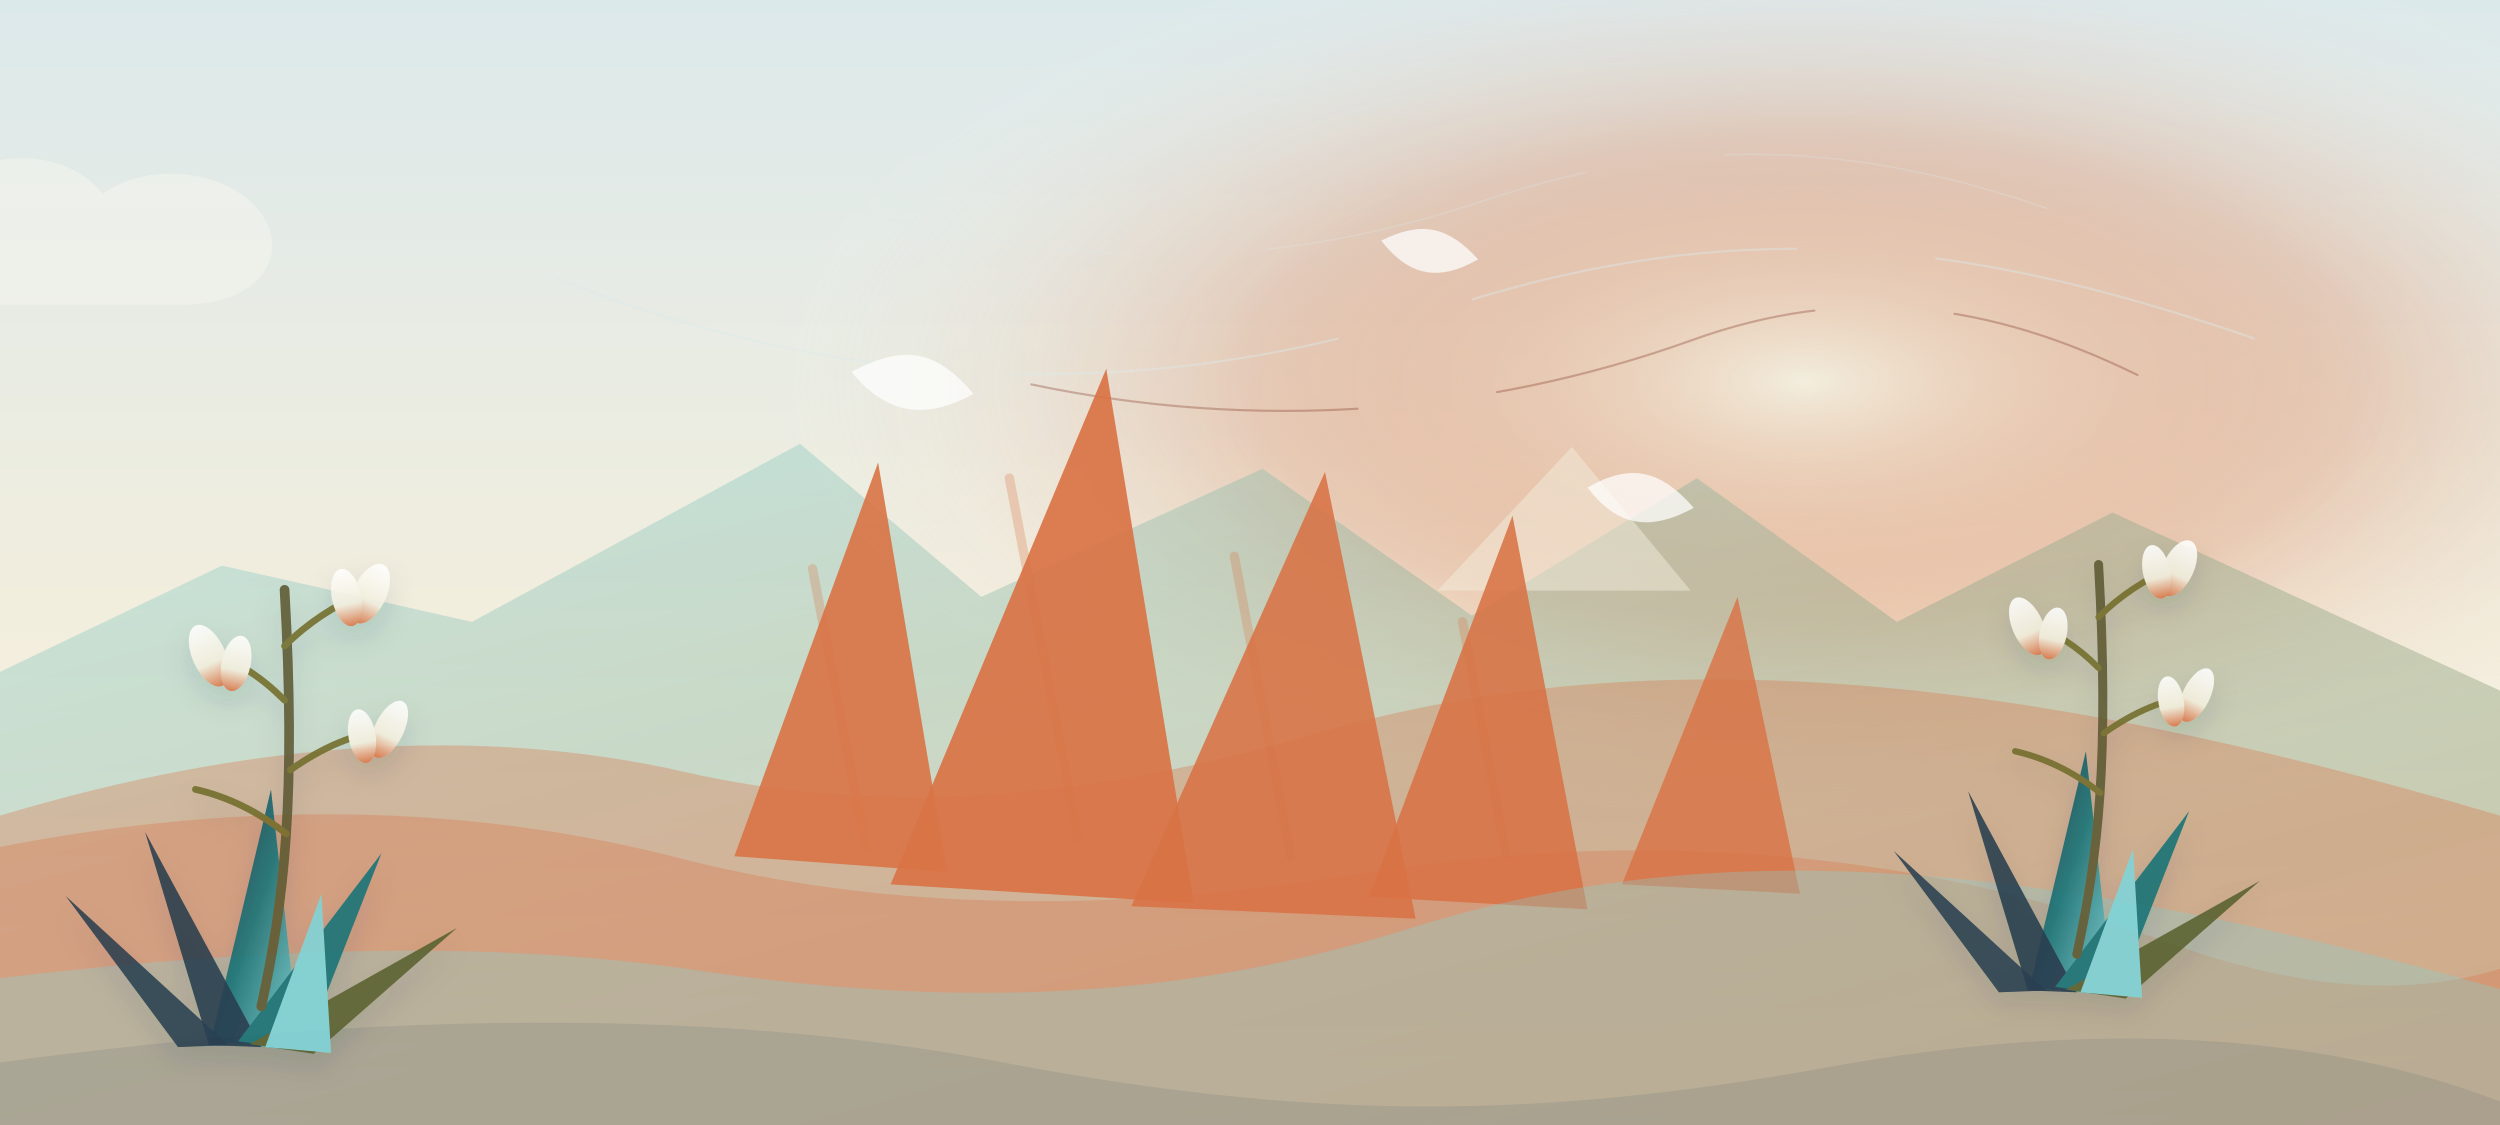
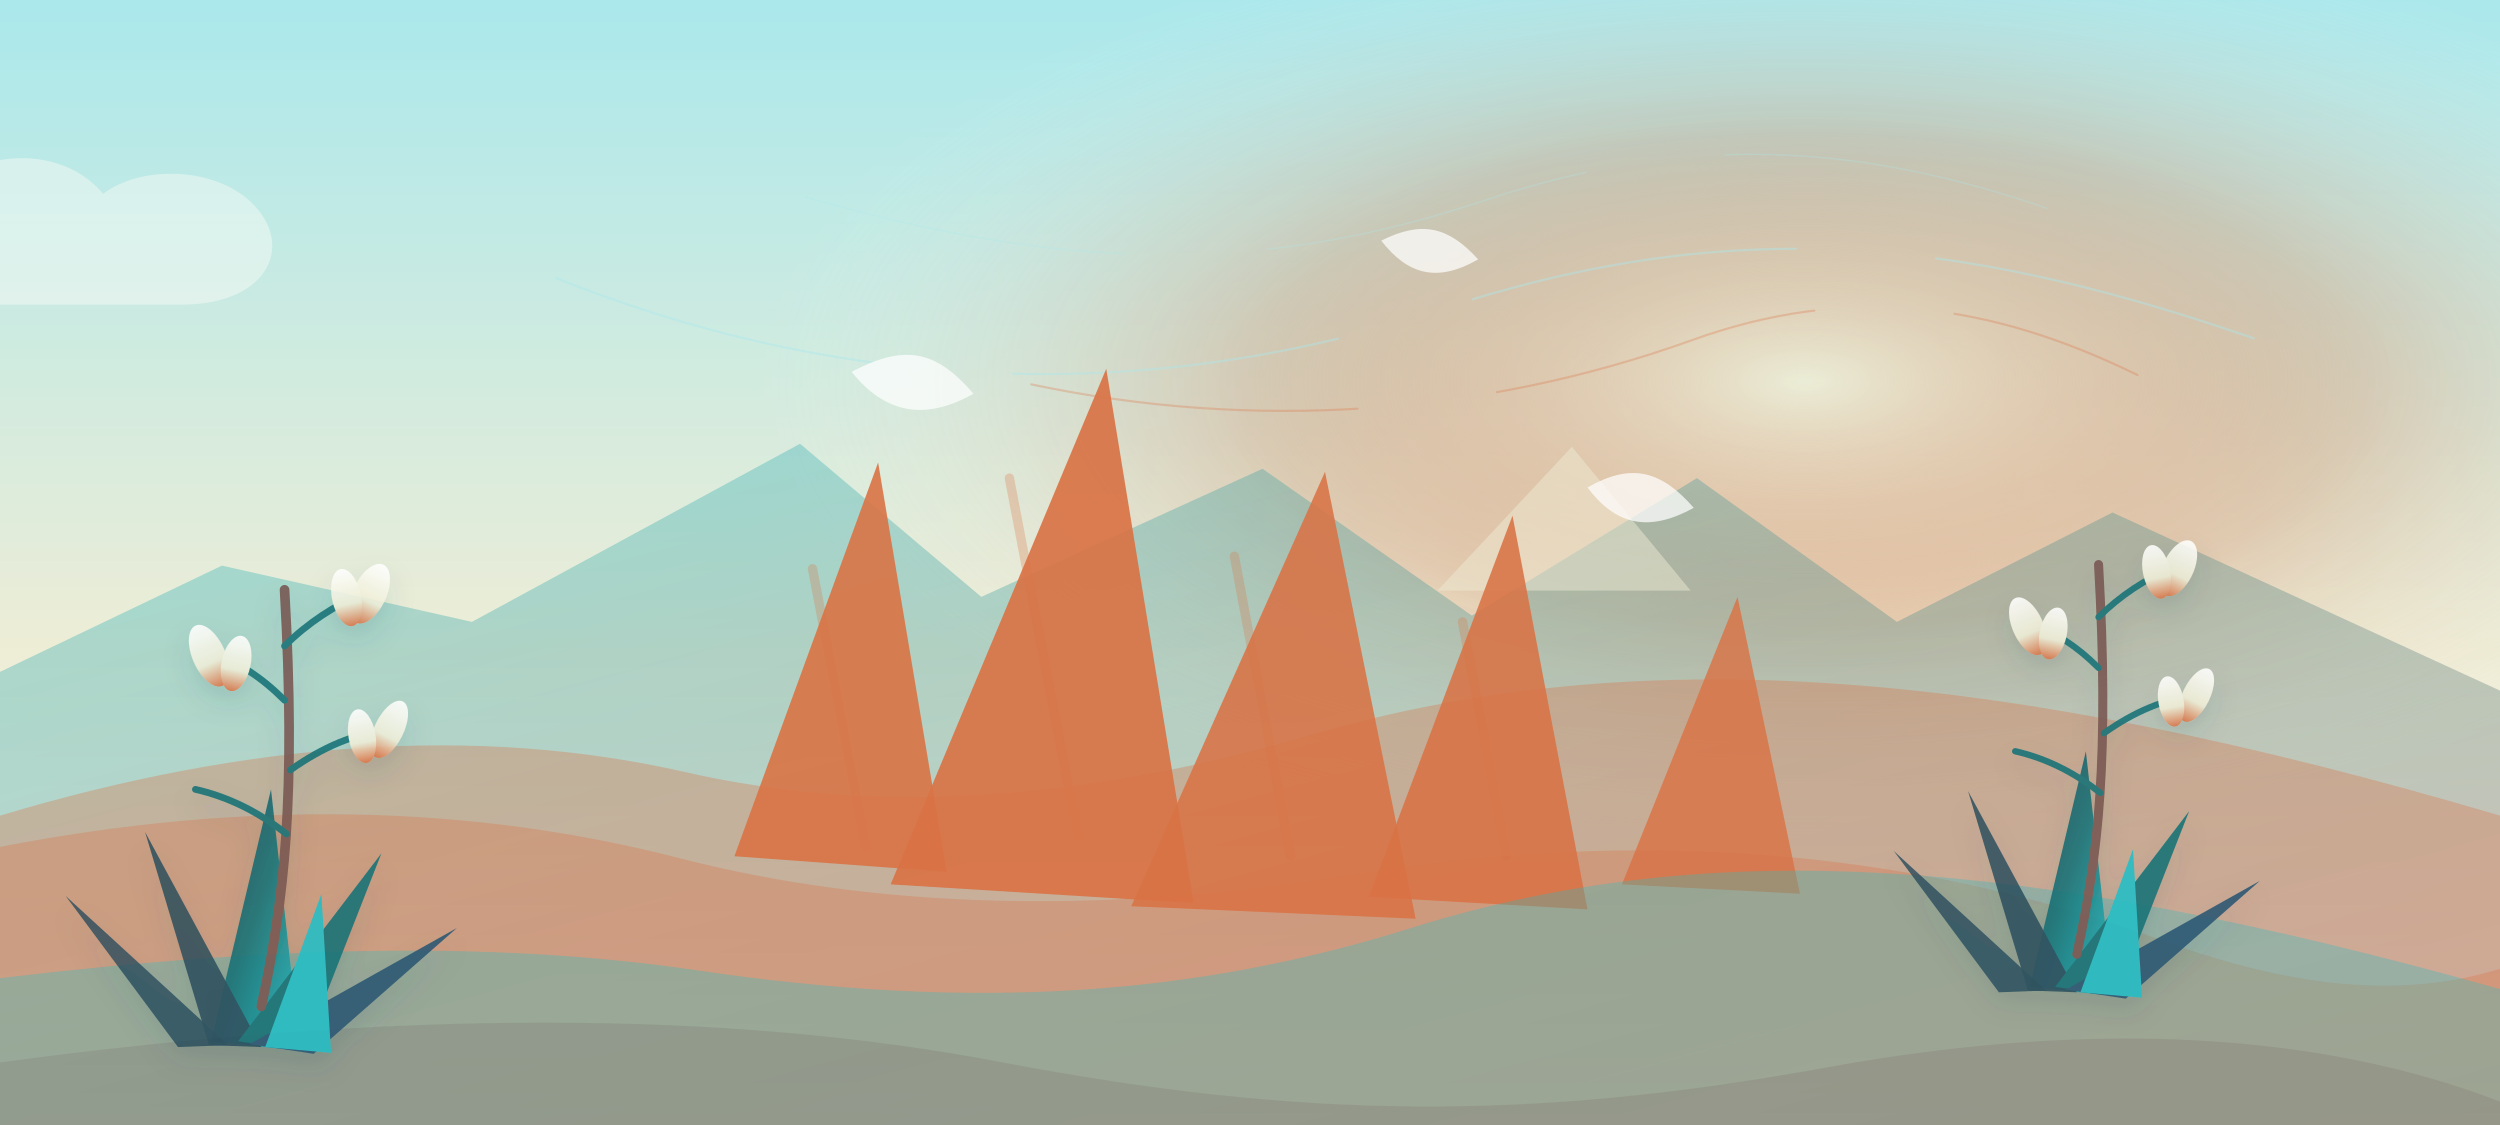
- <svg xmlns="http://www.w3.org/2000/svg" viewBox="0 0 1600 720" role="img" aria-labelledby="title desc" data-brand-palette="raton-mainstreet" data-edge-overscan="true">
+ <svg xmlns="http://www.w3.org/2000/svg" viewBox="0 0 1600 720" role="img" aria-labelledby="title desc" data-brand-palette="explore-raton" data-edge-overscan="true">
  <defs>
    <linearGradient id="sky" x1="0" y1="0" x2="0" y2="1">
-       <stop offset="0" stop-color="#dce9eb" />
-       <stop offset="0.58" stop-color="#f3eedd" />
-       <stop offset="1" stop-color="#faf8f1" />
+       <stop offset="0" stop-color="#aae8ec" />
+       <stop offset="0.58" stop-color="#eeedd6" />
+       <stop offset="1" stop-color="#fffdf8" />
    </linearGradient>
    <radialGradient id="sunwash" cx="0.72" cy="0.34" r="0.42">
-       <stop offset="0" stop-color="#f3eedd" stop-opacity="0.9" />
+       <stop offset="0" stop-color="#eeedd6" stop-opacity="0.9" />
      <stop offset="0.52" stop-color="#d97345" stop-opacity="0.28" />
      <stop offset="1" stop-color="#ffffff" stop-opacity="0" />
    </radialGradient>
    <linearGradient id="farTone" x1="0" y1="0" x2="1" y2="1">
-       <stop offset="0" stop-color="#7ed4d8" stop-opacity="0.70" />
-       <stop offset="1" stop-color="#716c2c" stop-opacity="0.68" />
+       <stop offset="0" stop-color="#21bdc5" stop-opacity="0.70" />
+       <stop offset="1" stop-color="#775751" stop-opacity="0.68" />
    </linearGradient>
    <linearGradient id="nearTone" x1="0" y1="0" x2="1" y2="1">
-       <stop offset="0" stop-color="#772816" />
+       <stop offset="0" stop-color="#2b5672" />
      <stop offset="1" stop-color="#22495a" />
    </linearGradient>
    <linearGradient id="yuccaLeaf" x1="0" y1="0" x2="1" y2="1">
-       <stop offset="0" stop-color="#173047" />
+       <stop offset="0" stop-color="#22495a" />
      <stop offset="0.48" stop-color="#147176" />
-       <stop offset="1" stop-color="#7ed4d8" />
+       <stop offset="1" stop-color="#21bdc5" />
    </linearGradient>
    <linearGradient id="flower" x1="0" y1="0" x2="0" y2="1">
      <stop offset="0" stop-color="#ffffff" />
-       <stop offset="0.62" stop-color="#f3eedd" />
+       <stop offset="0.62" stop-color="#eeedd6" />
      <stop offset="1" stop-color="#d97345" />
    </linearGradient>
    <filter id="softShadow" x="-20%" y="-20%" width="140%" height="150%">
-       <feDropShadow dx="0" dy="14" stdDeviation="14" flood-color="#173047" flood-opacity="0.13" />
+       <feDropShadow dx="0" dy="14" stdDeviation="14" flood-color="#22495a" flood-opacity="0.13" />
    </filter>
    <style>
  .sun-glow { animation: geo-sun 30s ease-in-out infinite alternate; }
  .cloud-bank { animation: geo-clouds 108s linear infinite; }
  .far-range,
  .mid-range {
    transform-box: fill-box;
    transform-origin: 50% 100%;
  }
  .far-range { animation: geo-far 52s ease-in-out infinite alternate; }
  .mid-range { animation: geo-mid 44s ease-in-out infinite alternate; }
  .near-feature { animation: geo-near 38s ease-in-out infinite alternate; }
  .plains-layer {
    transform-box: fill-box;
    transform-origin: 50% 100%;
    animation: geo-plains 48s ease-in-out infinite alternate;
  }
  .wind-line {
    fill: none;
-     stroke: #dce9eb;
+     stroke: #aae8ec;
    opacity: 0.42;
    stroke-width: 1.4;
    stroke-linecap: round;
    stroke-dasharray: 210 90;
    animation: geo-wind 28s linear infinite;
  }
  .wind-line.thin { stroke-width: 0.9; opacity: 0.28; animation-duration: 34s; }
-   .wind-line.gold { stroke: #772816; opacity: 0.30; animation-duration: 31s; }
+   .wind-line.gold { stroke: #d97345; opacity: 0.30; animation-duration: 31s; }
  .yucca-sway {
    transform-box: fill-box;
    transform-origin: 50% 100%;
    animation: geo-yucca 10.5s ease-in-out infinite alternate;
  }
  .yucca-sway.slow { animation-duration: 13s; animation-delay: -1.2s; }
  .leaf-sway {
    transform-box: fill-box;
    transform-origin: 50% 100%;
    animation: geo-leaf 12s ease-in-out infinite alternate;
  }
  .blossom {
    transform-box: fill-box;
    transform-origin: 50% 18%;
    animation: geo-blossom 9s ease-in-out infinite alternate;
  }
  .blossom.d2 { animation-delay: -1.6s; }
  .blossom.d3 { animation-delay: -3.1s; }
  .seed {
    transform-box: fill-box;
    transform-origin: 0 0;
    animation: geo-seed 24s ease-in-out infinite;
  }
  .seed.s2 { animation-delay: -4s; }
  .seed.s3 { animation-delay: -8s; }
  @keyframes geo-sun {
    from { transform: translate(-3px, 1px) scale(0.99); opacity: 0.54; }
    to { transform: translate(4px, -2px) scale(1.01); opacity: 0.68; }
  }
  @keyframes geo-clouds {
    from { transform: translateX(-220px); }
    to { transform: translateX(1700px); }
  }
  @keyframes geo-far {
    from { transform: translateX(-2px) scaleX(1.014); }
    to { transform: translateX(2px) scaleX(1.018); }
  }
  @keyframes geo-mid {
    from { transform: translateX(2px) scaleX(1.018); }
    to { transform: translateX(-2px) scaleX(1.014); }
  }
  @keyframes geo-near {
    from { transform: translateX(-3px) translateY(0.5px); }
    to { transform: translateX(3px) translateY(-0.5px); }
  }
  @keyframes geo-plains {
    from { transform: translateX(-2px) scaleX(1.012); }
    to { transform: translateX(2px) translateY(-1px) scaleX(1.016); }
  }
  @keyframes geo-wind {
    from { stroke-dashoffset: 180; transform: translateX(-18px); }
    to { stroke-dashoffset: -180; transform: translateX(26px); }
  }
  @keyframes geo-yucca {
    from { transform: rotate(-0.8deg) translateX(-1px); }
    to { transform: rotate(1.1deg) translateX(1.5px); }
  }
  @keyframes geo-leaf {
    from { transform: rotate(-0.45deg); }
    to { transform: rotate(0.75deg); }
  }
  @keyframes geo-blossom {
    from { transform: rotate(-1.2deg) translateY(0); }
    to { transform: rotate(1deg) translateY(1px); }
  }
  @keyframes geo-seed {
    0%, 100% { transform: translate(0, 0) rotate(-3deg); opacity: 0.54; }
    50% { transform: translate(14px, 4px) rotate(4deg); opacity: 0.36; }
  }
  @media (prefers-reduced-motion: reduce) {
    .sun-glow,
    .cloud-bank,
    .far-range,
    .mid-range,
    .near-feature,
    .plains-layer,
    .wind-line,
    .yucca-sway,
    .leaf-sway,
    .blossom,
    .seed {
      animation: none !important;
    }
  }
</style>
  </defs>
  <rect width="1600" height="720" fill="url(#sky)" />
  <rect width="1600" height="720" fill="url(#sunwash)" class="sun-glow" />
  <g class="cloud-bank" opacity="0.42">
-     <path d="M-160 162c22-39 76-46 104-20 22-44 90-56 122-18 24-18 68-17 92 3 32 27 16 68-42 68h-276z" fill="#faf8f1" />
-     <path d="M-520 238c16-30 54-37 76-16 15-34 64-46 89-18 18-14 54-13 72 4 25 23 14 54-30 54h-207z" fill="#faf8f1" opacity="0.78" />
+     <path d="M-160 162c22-39 76-46 104-20 22-44 90-56 122-18 24-18 68-17 92 3 32 27 16 68-42 68h-276z" fill="#fffdf8" />
+     <path d="M-520 238c16-30 54-37 76-16 15-34 64-46 89-18 18-14 54-13 72 4 25 23 14 54-30 54h-207z" fill="#fffdf8" opacity="0.78" />
  </g>
  <path class="wind-line thin" d="M515 126c168 48 292 50 436 2 126-42 236-38 364 7" />
  <path class="wind-line" d="M356 178c190 76 384 80 566 20 192-63 342-45 536 24" />
  <path class="wind-line gold" d="M660 246c142 30 288 20 422-28 102-37 192-24 286 22" />
  <g class="far-range">
    <path d="M0 430l142-68 160 36 210-114 116 98 180-82 134 94 144-88 128 92 138-70 248 114v278H0z" fill="url(#farTone)" opacity="0.50" />
-     <path d="M920 378l86-92 76 92z" fill="#f3eedd" opacity="0.48" />
+     <path d="M920 378l86-92 76 92z" fill="#eeedd6" opacity="0.48" />
  </g>
  <g class="mid-range">
    <path d="M0 522c160-48 306-58 438-28 122 28 256 19 402-24 210-61 442-42 760 52v198H0z" fill="#d97345" opacity="0.34" />
  </g>
  <g class="near-feature">
    <path d="M470 548l92-252 44 262z" fill="#d97345" opacity="0.90" />
    <path d="M570 566l138-330 56 342z" fill="#d97345" opacity="0.92" />
    <path d="M724 580l124-278 58 286z" fill="#d97345" opacity="0.88" />
    <path d="M876 574l92-244 48 252z" fill="#d97345" opacity="0.88" />
    <path d="M1038 566l74-184 40 190z" fill="#d97345" opacity="0.82" />
    <path d="M520 364l34 178M646 306l44 230M790 356l36 192M936 398l28 150" stroke="#d97345" stroke-width="6" stroke-linecap="round" opacity="0.28" />
  </g>
  <g id="plains" class="plains-layer" opacity="0.95">
    <path d="M0 542c155-30 300-28 438 8 122 31 265 36 426 10 182-30 355-18 520 42 85 31 155 37 216 18v100H0z" fill="#d97345" opacity="0.34" />
-     <path d="M0 626c184-22 324-23 446-5 176 26 318 17 460-28 188-58 388-46 694 40v87H0z" fill="#7ed4d8" opacity="0.32" />
-     <path d="M0 680c250-34 465-34 642 0 190 36 336 38 528 3 170-31 316-22 430 22v15H0z" fill="#173047" opacity="0.10" />
+     <path d="M0 626c184-22 324-23 446-5 176 26 318 17 460-28 188-58 388-46 694 40v87H0z" fill="#21bdc5" opacity="0.32" />
+     <path d="M0 680c250-34 465-34 642 0 190 36 336 38 528 3 170-31 316-22 430 22v15H0z" fill="#4a221a" opacity="0.10" />
  </g>
  <g filter="url(#softShadow)" opacity="0.88" transform="translate(42 344) scale(0.62)">
    <g class="leaf-sway">
      <path d="M150 520l62-260 30 270z" fill="url(#yuccaLeaf)" />
-       <path d="M148 524l-66-220 120 222z" fill="#173047" opacity="0.9" />
+       <path d="M148 524l-66-220 120 222z" fill="#22495a" opacity="0.9" />
      <path d="M178 520l148-194-80 204z" fill="#147176" />
-       <path d="M190 523l214-120-148 130z" fill="#59602e" />
-       <path d="M116 526L0 370l168 154z" fill="#173047" opacity="0.88" />
-       <path d="M206 526l58-158 10 164z" fill="#7ed4d8" />
+       <path d="M190 523l214-120-148 130z" fill="#2b5672" />
+       <path d="M116 526L0 370l168 154z" fill="#22495a" opacity="0.88" />
+       <path d="M206 526l58-158 10 164z" fill="#21bdc5" />
    </g>
    <g class="yucca-sway slow" transform="translate(202 54)">
-       <path d="M0 430C24 320 36 213 24 0" fill="none" stroke="#5b5931" stroke-width="10" stroke-linecap="round" />
-       <path d="M24 58c24-24 52-42 82-55" fill="none" stroke="#716c2c" stroke-width="7" stroke-linecap="round" />
-       <path d="M24 114c-25-25-48-39-75-49" fill="none" stroke="#716c2c" stroke-width="7" stroke-linecap="round" />
-       <path d="M30 186c34-24 65-37 104-43" fill="none" stroke="#716c2c" stroke-width="7" stroke-linecap="round" />
-       <path d="M26 252c-28-22-59-38-94-46" fill="none" stroke="#716c2c" stroke-width="7" stroke-linecap="round" />
+       <path d="M0 430C24 320 36 213 24 0" fill="none" stroke="#775751" stroke-width="10" stroke-linecap="round" />
+       <path d="M24 58c24-24 52-42 82-55" fill="none" stroke="#147176" stroke-width="7" stroke-linecap="round" />
+       <path d="M24 114c-25-25-48-39-75-49" fill="none" stroke="#147176" stroke-width="7" stroke-linecap="round" />
+       <path d="M30 186c34-24 65-37 104-43" fill="none" stroke="#147176" stroke-width="7" stroke-linecap="round" />
+       <path d="M26 252c-28-22-59-38-94-46" fill="none" stroke="#147176" stroke-width="7" stroke-linecap="round" />
      <g class="blossom">
        <ellipse cx="112" cy="4" rx="17" ry="33" fill="url(#flower)" transform="rotate(25 112 4)" />
        <ellipse cx="88" cy="8" rx="15" ry="30" fill="url(#flower)" transform="rotate(-12 88 8)" />
      </g>
      <g class="blossom d2">
        <ellipse cx="-54" cy="68" rx="17" ry="34" fill="url(#flower)" transform="rotate(-24 -54 68)" />
        <ellipse cx="-26" cy="76" rx="15" ry="29" fill="url(#flower)" transform="rotate(12 -26 76)" />
      </g>
      <g class="blossom d3">
        <ellipse cx="132" cy="144" rx="15" ry="32" fill="url(#flower)" transform="rotate(26 132 144)" />
        <ellipse cx="104" cy="151" rx="14" ry="28" fill="url(#flower)" transform="rotate(-10 104 151)" />
      </g>
    </g>
  </g>
  <g filter="url(#softShadow)" opacity="0.88" transform="translate(1212 330) scale(0.58)">
    <g class="leaf-sway">
      <path d="M150 520l62-260 30 270z" fill="url(#yuccaLeaf)" />
-       <path d="M148 524l-66-220 120 222z" fill="#173047" opacity="0.9" />
+       <path d="M148 524l-66-220 120 222z" fill="#22495a" opacity="0.9" />
      <path d="M178 520l148-194-80 204z" fill="#147176" />
-       <path d="M190 523l214-120-148 130z" fill="#59602e" />
-       <path d="M116 526L0 370l168 154z" fill="#173047" opacity="0.88" />
-       <path d="M206 526l58-158 10 164z" fill="#7ed4d8" />
+       <path d="M190 523l214-120-148 130z" fill="#2b5672" />
+       <path d="M116 526L0 370l168 154z" fill="#22495a" opacity="0.88" />
+       <path d="M206 526l58-158 10 164z" fill="#21bdc5" />
    </g>
    <g class="yucca-sway slow" transform="translate(202 54)">
-       <path d="M0 430C24 320 36 213 24 0" fill="none" stroke="#5b5931" stroke-width="10" stroke-linecap="round" />
-       <path d="M24 58c24-24 52-42 82-55" fill="none" stroke="#716c2c" stroke-width="7" stroke-linecap="round" />
-       <path d="M24 114c-25-25-48-39-75-49" fill="none" stroke="#716c2c" stroke-width="7" stroke-linecap="round" />
-       <path d="M30 186c34-24 65-37 104-43" fill="none" stroke="#716c2c" stroke-width="7" stroke-linecap="round" />
-       <path d="M26 252c-28-22-59-38-94-46" fill="none" stroke="#716c2c" stroke-width="7" stroke-linecap="round" />
+       <path d="M0 430C24 320 36 213 24 0" fill="none" stroke="#775751" stroke-width="10" stroke-linecap="round" />
+       <path d="M24 58c24-24 52-42 82-55" fill="none" stroke="#147176" stroke-width="7" stroke-linecap="round" />
+       <path d="M24 114c-25-25-48-39-75-49" fill="none" stroke="#147176" stroke-width="7" stroke-linecap="round" />
+       <path d="M30 186c34-24 65-37 104-43" fill="none" stroke="#147176" stroke-width="7" stroke-linecap="round" />
+       <path d="M26 252c-28-22-59-38-94-46" fill="none" stroke="#147176" stroke-width="7" stroke-linecap="round" />
      <g class="blossom">
        <ellipse cx="112" cy="4" rx="17" ry="33" fill="url(#flower)" transform="rotate(25 112 4)" />
        <ellipse cx="88" cy="8" rx="15" ry="30" fill="url(#flower)" transform="rotate(-12 88 8)" />
      </g>
      <g class="blossom d2">
        <ellipse cx="-54" cy="68" rx="17" ry="34" fill="url(#flower)" transform="rotate(-24 -54 68)" />
        <ellipse cx="-26" cy="76" rx="15" ry="29" fill="url(#flower)" transform="rotate(12 -26 76)" />
      </g>
      <g class="blossom d3">
        <ellipse cx="132" cy="144" rx="15" ry="32" fill="url(#flower)" transform="rotate(26 132 144)" />
        <ellipse cx="104" cy="151" rx="14" ry="28" fill="url(#flower)" transform="rotate(-10 104 151)" />
      </g>
    </g>
  </g>
  <g opacity="0.72">
    <path class="seed" d="M545 238c34-18 54-14 78 14-32 18-57 12-78-14z" fill="#ffffff" />
    <path class="seed s2" d="M884 154c26-13 43-9 62 12-26 15-45 10-62-12z" fill="#ffffff" />
    <path class="seed s3" d="M1016 312c28-16 47-11 68 13-29 16-50 11-68-13z" fill="#ffffff" />
  </g>
</svg>
